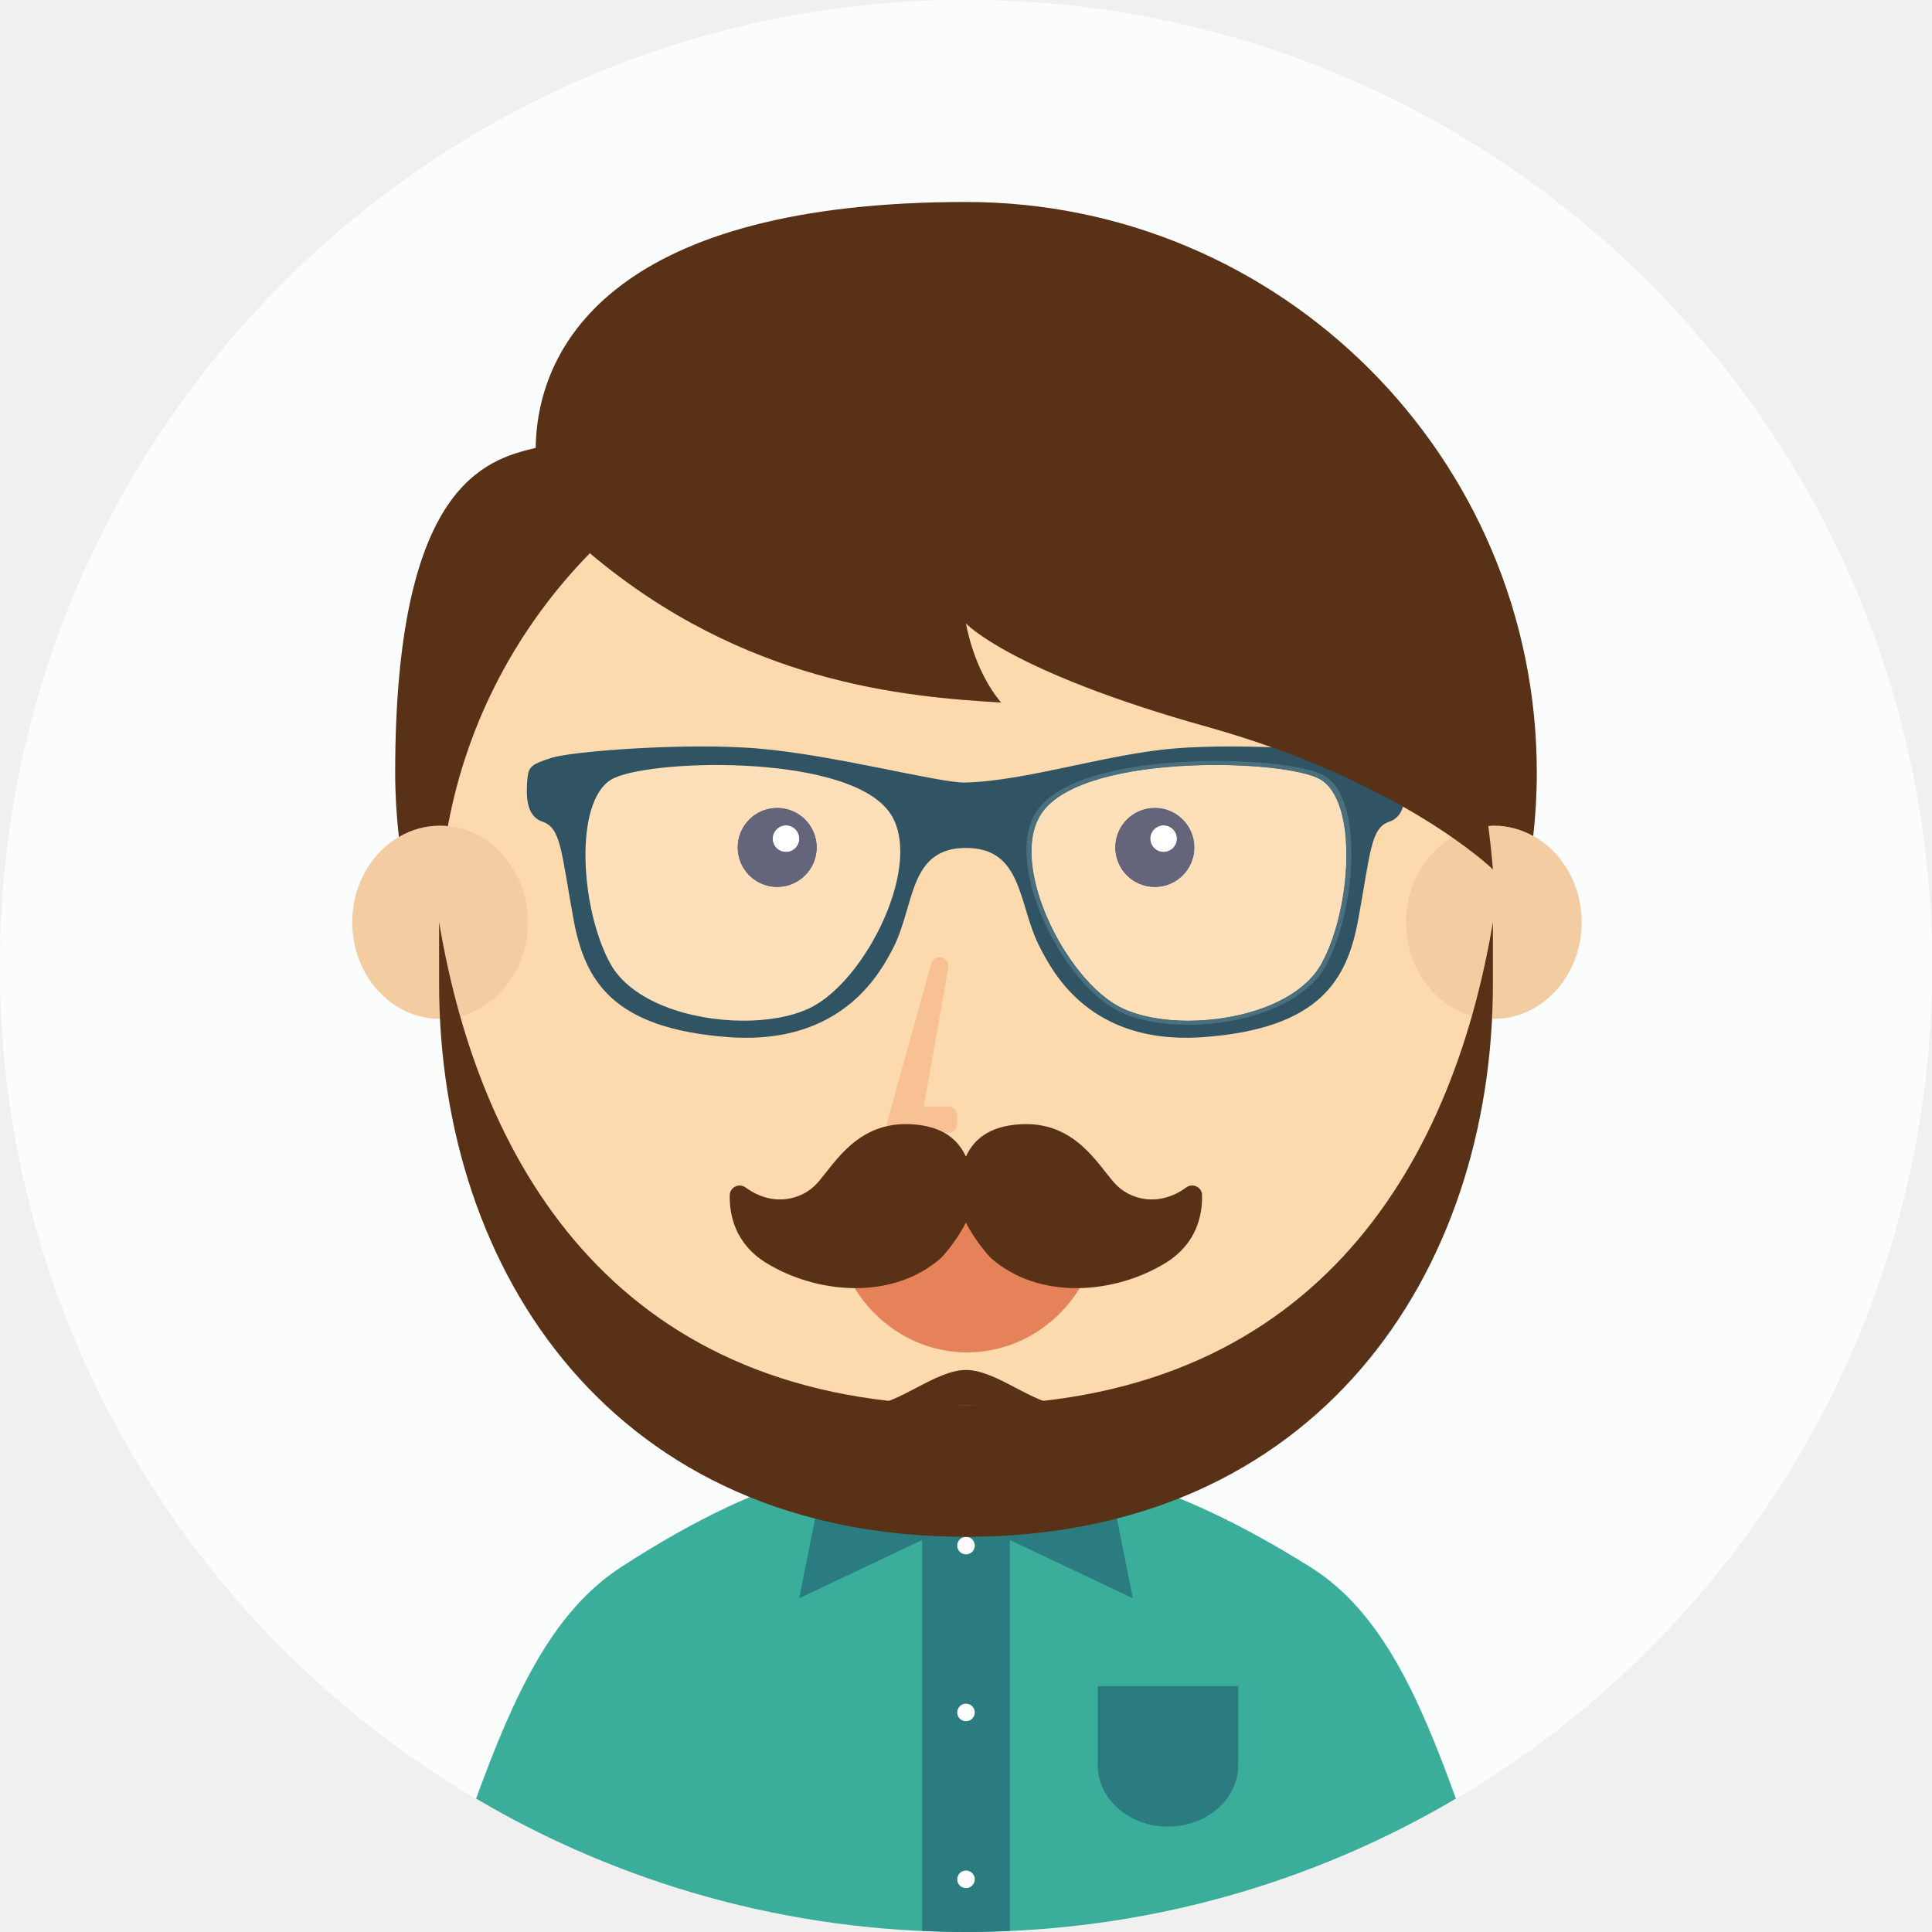
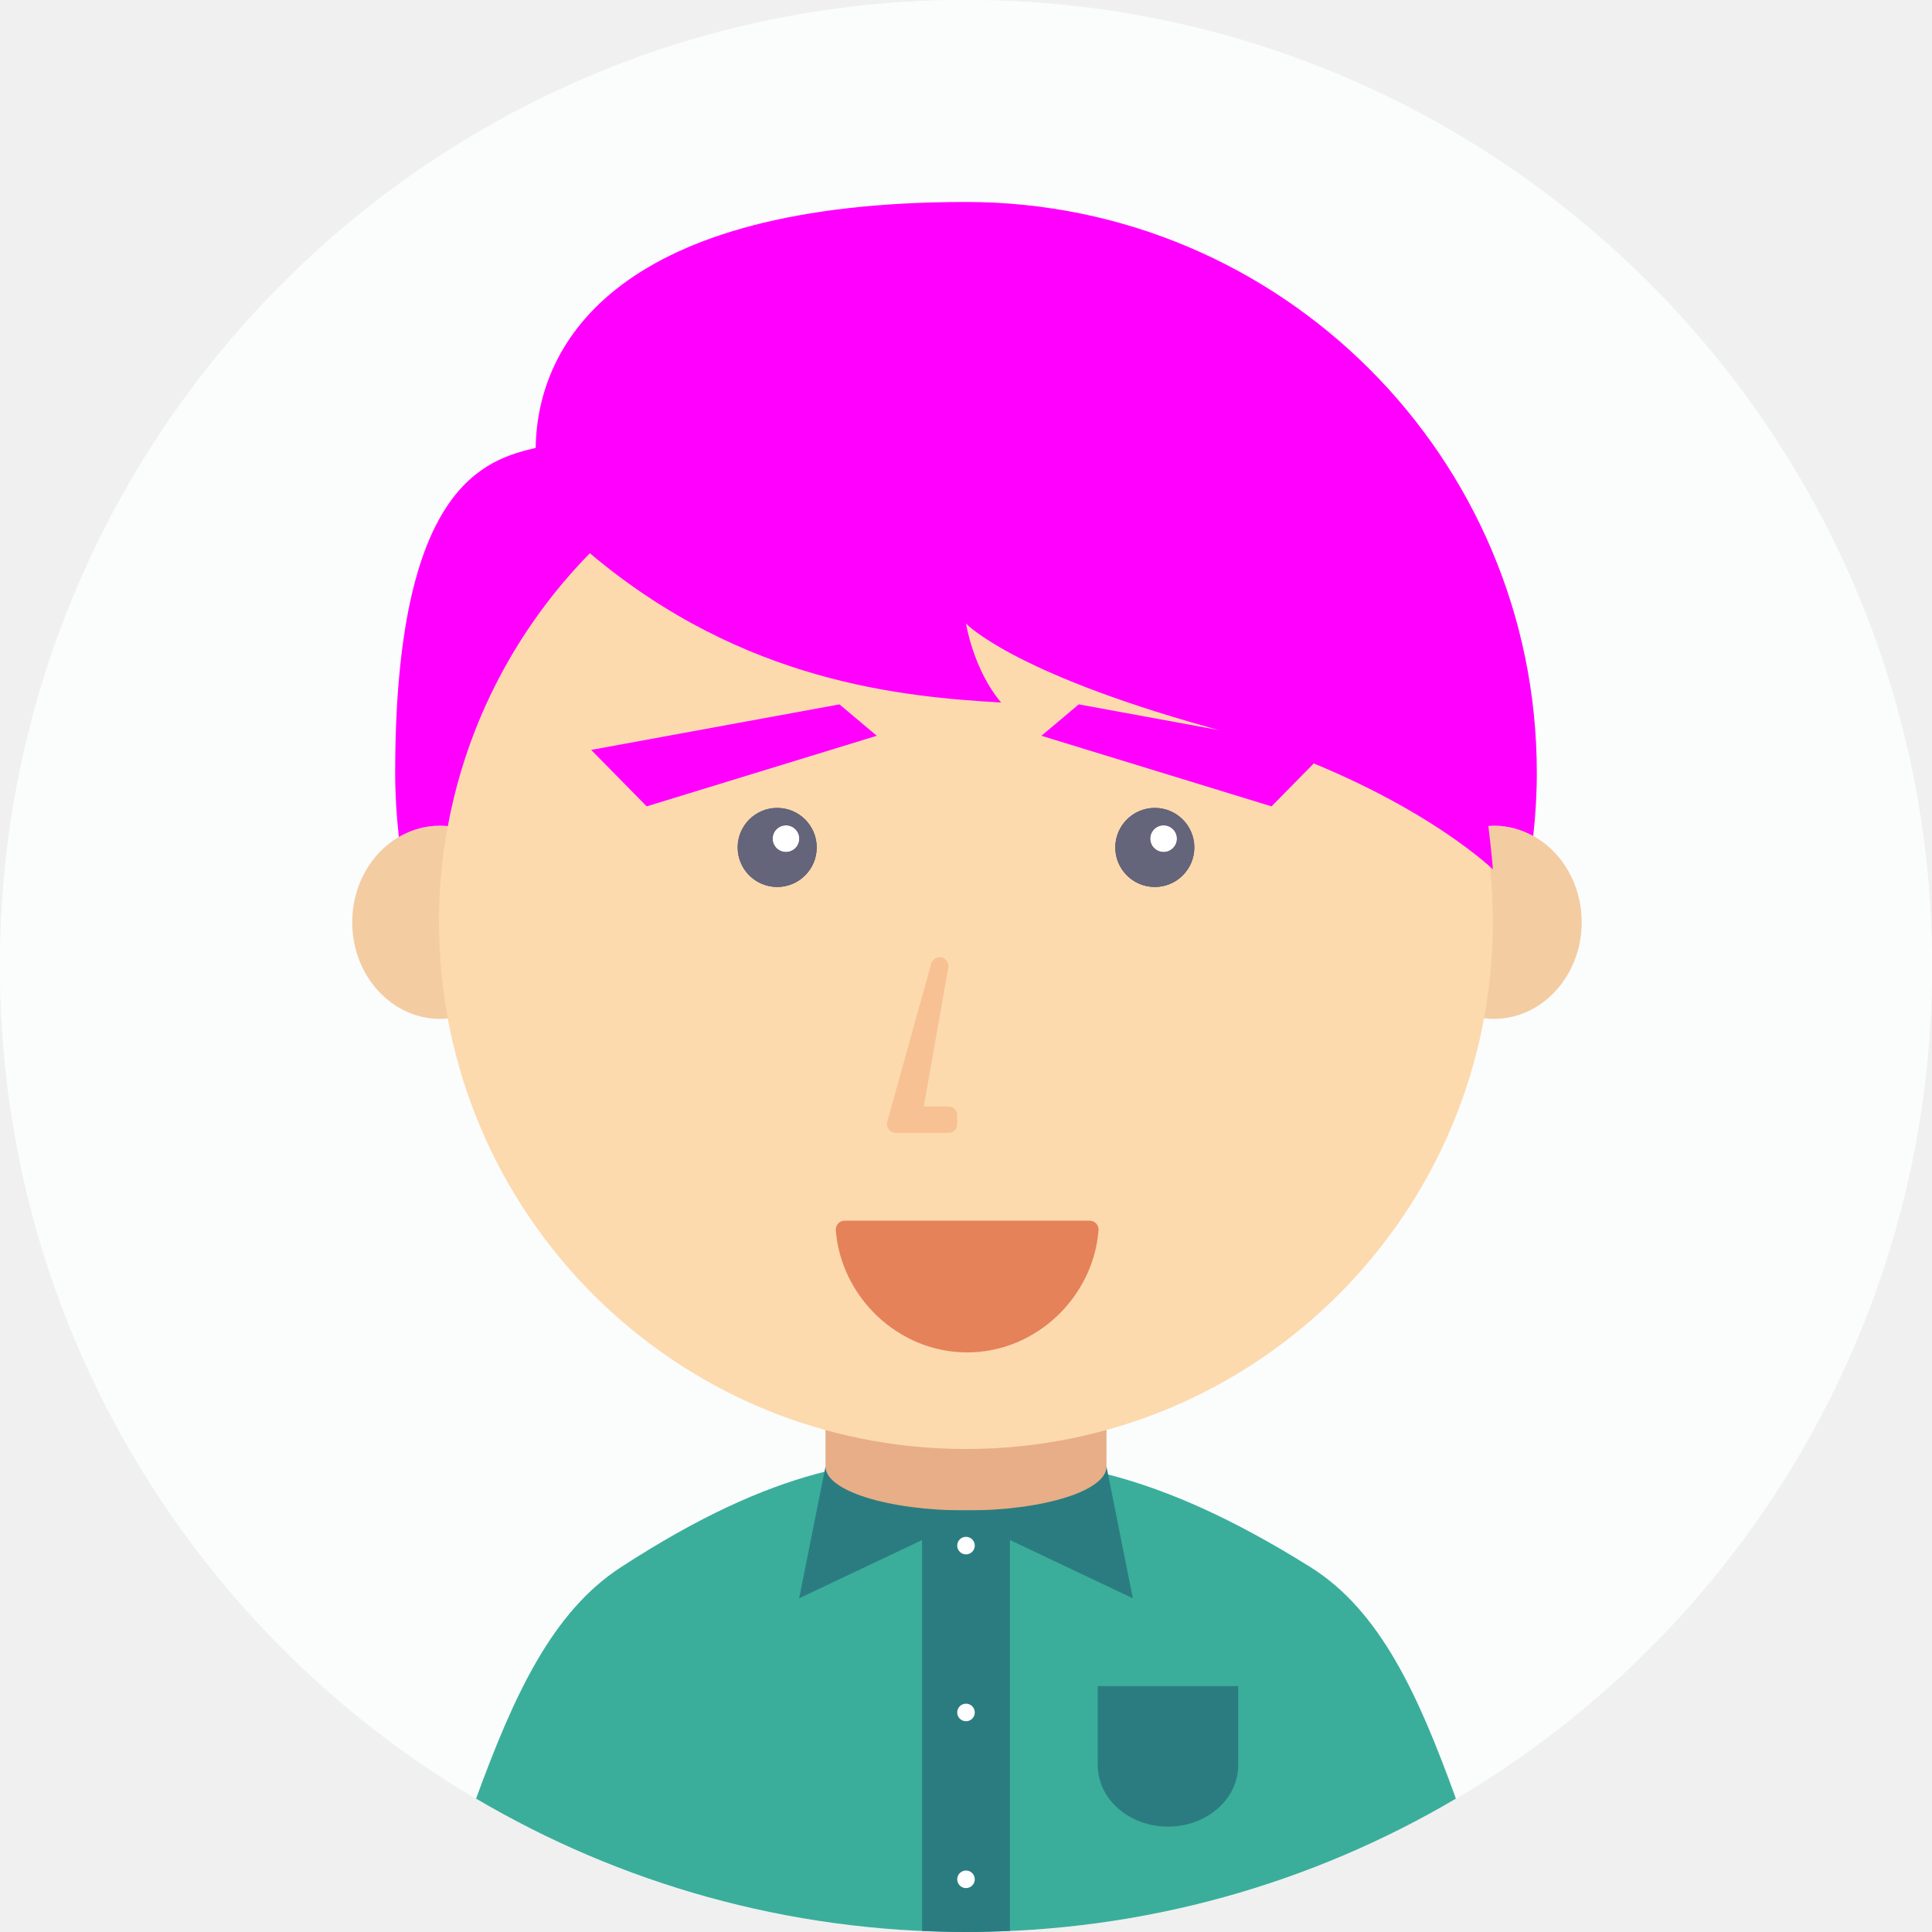
<svg xmlns="http://www.w3.org/2000/svg" version="1.1" width="275" height="275" id="svg2">
  <defs id="defs4">
    <clipPath id="clipPath3009">
      <path d="M 7000,1100 C 7000,492.488 6507.51,0 5900,0 5292.49,0 4800,492.488 4800,1100 c 0,607.51 492.49,1100 1100,1100 607.51,0 1100,-492.49 1100,-1100" id="path3011" />
    </clipPath>
  </defs>
-   <g transform="translate(0,-777.3622)" id="layer1">
-     <path d="m 275,914.862 c 0,75.939 -61.561,137.5 -137.5,137.5 -75.939,0 -137.5,-61.561 -137.5,-137.5 0,-75.939 61.561,-137.5 137.5,-137.5 75.939,0 137.5,61.561 137.5,137.5" id="path2999" style="fill:#fbfcfc;fill-opacity:1;fill-rule:evenodd;stroke:none" />
-     <path d="m 275,914.862 c 0,75.939 -61.561,137.5 -137.5,137.5 -75.939,0 -137.5,-61.561 -137.5,-137.5 0,-75.939 61.561,-137.5 137.5,-137.5 75.939,0 137.5,61.561 137.5,137.5" id="path3041" style="fill:#fbfcfc;fill-opacity:1;fill-rule:evenodd;stroke:none" />
-     <path d="m 137.5,1052.362 c 25.454,0 49.286,-6.925 69.733,-18.98 -5.34,-14.769 -10.771,-26.734 -20.688,-32.944 -22.414,-14.036 -35.904,-15.396 -49.131,-15.576 -13.524,-0.185 -26.78,1.126 -49.034,15.576 -9.799,6.361 -15.25,18.26 -20.615,32.941 20.446,12.057 44.28,18.983 69.735,18.983" id="path3071" style="fill:#3aae9b;fill-opacity:1;fill-rule:evenodd;stroke:none" />
-     <path d="m 117.5,952.362 0,39.812 -0.014,0.188 c 0,7.594 8.954,13.75 20,13.75 11.046,0 20,-6.156 20,-13.75 l 0.014,0 0,-40 -40,0" id="path3073" style="fill:#e7ae87;fill-opacity:1;fill-rule:nonzero;stroke:none" />
-     <path d="m 116.459,1011.321 42.812,0 0,-18.959 -42.812,0 0,18.959 z" id="path3075" style="fill:#3aae9b;fill-opacity:1;fill-rule:nonzero;stroke:none" />
-     <path d="m 157.5,986.112 c 0,3.451 -8.954,6.25 -20,6.25 -11.046,0 -20,-2.799 -20,-6.25 l -3.75,18.75 23.75,-11.25 23.75,11.25 -3.75,-18.75" id="path3077" style="fill:#2b7c80;fill-opacity:1;fill-rule:nonzero;stroke:none" />
-     <path d="m 143.75,992.362 -12.5,0 0,59.843 c 2.074,0.094 4.154,0.158 6.25,0.158 2.096,0 4.176,-0.064 6.25,-0.158 l 0,-59.843" id="path3079" style="fill:#2b7c80;fill-opacity:1;fill-rule:nonzero;stroke:none" />
-     <path d="m 138.75,997.362 c 0,0.69 -0.56,1.25 -1.25,1.25 -0.69,0 -1.25,-0.56 -1.25,-1.25 0,-0.69 0.56,-1.25 1.25,-1.25 0.69,0 1.25,0.56 1.25,1.25" id="path3081" style="fill:#ffffff;fill-opacity:1;fill-rule:nonzero;stroke:none" />
-     <path d="m 138.75,1021.112 c 0,0.69 -0.56,1.25 -1.25,1.25 -0.69,0 -1.25,-0.56 -1.25,-1.25 0,-0.69 0.56,-1.25 1.25,-1.25 0.69,0 1.25,0.56 1.25,1.25" id="path3083" style="fill:#ffffff;fill-opacity:1;fill-rule:nonzero;stroke:none" />
-     <path d="m 138.75,1044.862 c 0,0.69 -0.56,1.25 -1.25,1.25 -0.69,0 -1.25,-0.56 -1.25,-1.25 0,-0.69 0.56,-1.25 1.25,-1.25 0.69,0 1.25,0.56 1.25,1.25" id="path3085" style="fill:#ffffff;fill-opacity:1;fill-rule:nonzero;stroke:none" />
-     <path d="m 156.25,1017.362 0,11.25 c 0,4.832 4.478,8.75 10,8.75 5.522,0 10,-3.917 10,-8.75 l 0,-11.25 -20,0" id="path3087" style="fill:#2b7c80;fill-opacity:1;fill-rule:nonzero;stroke:none" />
-     <path d="m 212.486,908.612 c 0,41.421 -33.579,75 -75,75 -41.421,0 -75,-33.579 -75,-75 0,-41.421 33.579,-75 75,-75 41.421,0 75,33.579 75,75" id="path3089" style="fill:#fcdaae;fill-opacity:1;fill-rule:nonzero;stroke:none" />
-     <path d="m 225.136,908.638 c 0,7.594 -5.598,13.75 -12.5,13.75 -6.904,0 -12.501,-6.156 -12.501,-13.75 0,-7.594 5.598,-13.75 12.501,-13.75 6.902,0 12.5,6.156 12.5,13.75" id="path3091" style="fill:#f4cca2;fill-opacity:1;fill-rule:nonzero;stroke:none" />
-     <path d="m 75.136,908.638 c 0,7.594 -5.598,13.75 -12.5,13.75 -6.904,0 -12.501,-6.156 -12.501,-13.75 0,-7.594 5.598,-13.75 12.501,-13.75 6.902,0 12.5,6.156 12.5,13.75" id="path3093" style="fill:#f4cca2;fill-opacity:1;fill-rule:nonzero;stroke:none" />
-     <path d="m 116.25,897.987 c 0,3.107 -2.519,5.625 -5.625,5.625 -3.106,0 -5.625,-2.518 -5.625,-5.625 0,-3.106 2.519,-5.625 5.625,-5.625 3.106,0 5.625,2.519 5.625,5.625" id="path3095" style="fill:#4a4962;fill-opacity:1;fill-rule:nonzero;stroke:none" />
-     <path d="m 113.75,896.737 c 0,1.036 -0.84,1.875 -1.875,1.875 -1.035,0 -1.875,-0.839 -1.875,-1.875 0,-1.036 0.84,-1.875 1.875,-1.875 1.035,0 1.875,0.839 1.875,1.875" id="path3097" style="fill:#ffffff;fill-opacity:1;fill-rule:nonzero;stroke:none" />
-     <path d="m 170,897.987 c 0,3.107 -2.519,5.625 -5.625,5.625 -3.106,0 -5.625,-2.518 -5.625,-5.625 0,-3.106 2.519,-5.625 5.625,-5.625 3.106,0 5.625,2.519 5.625,5.625" id="path3099" style="fill:#4a4962;fill-opacity:1;fill-rule:nonzero;stroke:none" />
-     <path d="m 167.5,896.737 c 0,1.036 -0.84,1.875 -1.875,1.875 -1.036,0 -1.875,-0.839 -1.875,-1.875 0,-1.036 0.839,-1.875 1.875,-1.875 1.035,0 1.875,0.839 1.875,1.875" id="path3101" style="fill:#ffffff;fill-opacity:1;fill-rule:nonzero;stroke:none" />
-     <path d="m 137.667,969.862 c 9.875,0 17.968,-7.959 18.696,-17.37 0.058,-0.739 -0.505,-1.38 -1.248,-1.38 l -34.899,0 c -0.741,0 -1.304,0.641 -1.246,1.38 0.728,9.411 8.82,17.37 18.696,17.37" id="path3103" style="fill:#e5825a;fill-opacity:1;fill-rule:nonzero;stroke:none" />
-     <path d="m 135,938.612 -7.5,0 c -0.39,0 -0.759,-0.182 -0.995,-0.494 -0.236,-0.311 -0.314,-0.715 -0.209,-1.091 l 6.25,-22.5 c 0.177,-0.641 0.826,-1.031 1.48,-0.885 0.65,0.149 1.071,0.78 0.955,1.438 l -3.491,19.782 3.51,0 c 0.69,0 1.25,0.559 1.25,1.25 l 0,1.25 c 0,0.691 -0.56,1.25 -1.25,1.25" id="path3105" style="fill:#f7c193;fill-opacity:1;fill-rule:nonzero;stroke:none" />
-     <path d="m 105.847,922.646 c -0.036,0 -0.071,0 -0.107,0 -7.511,-0.021 -15.859,-2.711 -18.843,-8.079 -4.24,-7.635 -5.293,-23.054 0.147,-26.264 2.009,-1.186 8.081,-2.049 14.943,-2.049 1.232,0 2.489,0.029 3.752,0.087 8.633,0.398 17.567,2.239 20.77,6.511 5.282,7.043 -3.228,24.206 -11.297,28.02 -2.496,1.183 -5.836,1.772 -9.365,1.772 m 4.777,-30.284 c -3.106,0 -5.625,2.519 -5.625,5.625 0,3.107 2.519,5.625 5.625,5.625 3.106,0 5.625,-2.518 5.625,-5.625 0,-3.106 -2.519,-5.625 -5.625,-5.625" id="path3107" style="fill:#fde0ba;fill-opacity:1;fill-rule:nonzero;stroke:none" />
-     <path d="m 110.625,903.612 c -3.106,0 -5.625,-2.518 -5.625,-5.625 0,-3.106 2.519,-5.625 5.625,-5.625 3.106,0 5.625,2.519 5.625,5.625 0,3.107 -2.519,5.625 -5.625,5.625 m 1.25,-8.75 c -1.035,0 -1.875,0.839 -1.875,1.875 0,1.036 0.84,1.875 1.875,1.875 1.035,0 1.875,-0.839 1.875,-1.875 0,-1.036 -0.84,-1.875 -1.875,-1.875" id="path3109" style="fill:#64647b;fill-opacity:1;fill-rule:nonzero;stroke:none" />
-     <path d="m 111.875,898.612 c -1.035,0 -1.875,-0.839 -1.875,-1.875 0,-1.036 0.84,-1.875 1.875,-1.875 1.035,0 1.875,0.839 1.875,1.875 0,1.036 -0.84,1.875 -1.875,1.875" id="path3111" style="fill:#ffffff;fill-opacity:1;fill-rule:nonzero;stroke:none" />
-     <path d="m 188.075,914.567 c -2.982,5.367 -11.331,8.057 -18.841,8.079 -3.571,0.013 -6.951,-0.578 -9.475,-1.772 -8.069,-3.814 -16.579,-20.977 -11.297,-28.02 3.204,-4.272 12.141,-6.114 20.773,-6.511 8.304,-0.386 16.324,0.562 18.696,1.961 5.439,3.21 4.385,18.629 0.145,26.264 m -72.862,6.306 c -2.521,1.195 -5.904,1.785 -9.473,1.772 -7.511,-0.021 -15.859,-2.711 -18.843,-8.079 -4.24,-7.635 -5.293,-23.054 0.147,-26.264 2.369,-1.399 10.393,-2.348 18.695,-1.961 8.633,0.398 17.567,2.239 20.77,6.511 5.282,7.043 -3.228,24.206 -11.297,28.02 m 84.746,-31.837 c -0.145,-2.493 -0.241,-2.76 -3.52,-3.812 -2.566,-0.824 -16.633,-2.033 -27.205,-1.465 -0.733,0.039 -1.445,0.086 -2.138,0.145 -9.575,0.786 -21.102,4.651 -29.727,4.843 -3.666,0.079 -18.791,-3.965 -29.49,-4.843 -0.694,-0.059 -1.409,-0.106 -2.139,-0.145 -10.571,-0.565 -24.641,0.641 -27.205,1.465 -3.281,1.052 -3.375,1.32 -3.522,3.812 -0.145,2.498 0.264,4.636 2.2,5.284 2.643,0.881 2.667,4.216 4.402,13.79 1.583,8.724 5.434,15.62 22.009,16.874 0.725,0.055 1.43,0.086 2.116,0.096 14.625,0.211 19.676,-9.49 21.358,-12.715 3.139,-6.015 2.175,-14.31 10.39,-14.31 8.214,0 7.395,8.148 10.535,14.162 1.68,3.225 6.599,13.059 21.211,12.86 0.684,-0.007 1.389,-0.039 2.118,-0.094 16.574,-1.254 20.425,-8.15 22.005,-16.874 1.739,-9.574 1.762,-12.909 4.402,-13.79 1.938,-0.647 2.348,-2.786 2.2,-5.284" id="path3113" style="fill:#305464;fill-opacity:1;fill-rule:evenodd;stroke:none" />
-     <path d="m 169.127,922.646 c -3.533,0 -6.87,-0.59 -9.369,-1.772 -8.069,-3.814 -16.579,-20.977 -11.297,-28.02 3.204,-4.272 12.141,-6.114 20.773,-6.511 1.264,-0.059 2.521,-0.087 3.752,-0.087 6.861,0 12.932,0.863 14.944,2.049 5.439,3.21 4.385,18.629 0.145,26.264 -2.982,5.367 -11.331,8.057 -18.841,8.079 -0.035,0 -0.071,0 -0.106,0 m -4.753,-30.284 c -3.106,0 -5.625,2.519 -5.625,5.625 0,3.107 2.519,5.625 5.625,5.625 3.106,0 5.625,-2.518 5.625,-5.625 0,-3.106 -2.519,-5.625 -5.625,-5.625" id="path3115" style="fill:#fde0ba;fill-opacity:1;fill-rule:nonzero;stroke:none" />
-     <path d="m 164.375,903.612 c -3.106,0 -5.625,-2.518 -5.625,-5.625 0,-3.106 2.519,-5.625 5.625,-5.625 3.106,0 5.625,2.519 5.625,5.625 0,3.107 -2.519,5.625 -5.625,5.625 m 1.25,-8.75 c -1.036,0 -1.875,0.839 -1.875,1.875 0,1.036 0.839,1.875 1.875,1.875 1.035,0 1.875,-0.839 1.875,-1.875 0,-1.036 -0.84,-1.875 -1.875,-1.875" id="path3117" style="fill:#64647b;fill-opacity:1;fill-rule:nonzero;stroke:none" />
-     <path d="m 165.625,898.612 c -1.036,0 -1.875,-0.839 -1.875,-1.875 0,-1.036 0.839,-1.875 1.875,-1.875 1.035,0 1.875,0.839 1.875,1.875 0,1.036 -0.84,1.875 -1.875,1.875" id="path3119" style="fill:#ffffff;fill-opacity:1;fill-rule:nonzero;stroke:none" />
-     <path d="m 169.125,923.23 c -3.646,0 -7.09,-0.609 -9.67,-1.829 -8.328,-3.938 -17.11,-21.651 -11.659,-28.92 3.305,-4.409 12.529,-6.309 21.439,-6.719 1.304,-0.061 2.6,-0.09 3.871,-0.09 7.081,0 13.348,0.89 15.422,2.114 5.614,3.312 4.526,19.226 0.15,27.105 -3.078,5.54 -11.695,8.315 -19.444,8.339 -0.037,0 -0.074,0 -0.11,0 m 3.861,-36.975 c -1.231,0 -2.489,0.029 -3.752,0.087 -8.631,0.398 -17.569,2.239 -20.773,6.511 -5.281,7.043 3.229,24.206 11.297,28.02 2.499,1.183 5.836,1.772 9.369,1.772 0.035,0 0.071,0 0.106,0 7.51,-0.021 15.859,-2.711 18.841,-8.079 4.24,-7.635 5.294,-23.054 -0.145,-26.264 -2.011,-1.186 -8.082,-2.049 -14.944,-2.049" id="path3121" style="fill:#4a6f7d;fill-opacity:1;fill-rule:nonzero;stroke:none" />
-     <path d="m 137.486,977.362 c -48.945,0 -69.032,-33.281 -74.986,-68.75 0,5.104 0,4.489 0,8.75 0,41.421 25.181,78.75 74.986,78.75 49.805,0 75.014,-37.329 75.014,-78.75 0,-4.261 0,-4.791 0,-8.75 -5.954,35.469 -26.069,68.75 -75.014,68.75" id="path3123" style="fill:#593117;fill-opacity:1;fill-rule:nonzero;stroke:none" />
-     <path d="m 171.1,947.471 c -0.006,-0.516 -0.311,-0.994 -0.787,-1.224 -0.469,-0.225 -1.034,-0.18 -1.458,0.133 -3.916,2.865 -8.106,1.774 -10.244,-0.65 -2.489,-2.812 -5.706,-8.776 -13.355,-8.345 -4.555,0.264 -6.691,2.25 -7.77,4.606 -1.08,-2.356 -3.211,-4.349 -7.764,-4.606 -7.657,-0.431 -10.874,5.532 -13.363,8.345 -2.139,2.424 -6.326,3.515 -10.245,0.65 -0.424,-0.305 -0.986,-0.357 -1.456,-0.128 -0.469,0.233 -0.774,0.703 -0.787,1.219 -0.052,2.739 0.709,6.87 5.129,9.616 7.116,4.409 17.962,5.492 24.965,-0.681 0,0 2.136,-2.25 3.521,-5.024 1.389,2.774 3.527,5.024 3.527,5.024 7.003,6.174 17.849,5.09 24.956,0.681 4.429,-2.746 5.19,-6.878 5.13,-9.616" id="path3125" style="fill:#593117;fill-opacity:1;fill-rule:nonzero;stroke:none" />
-     <path d="m 137.5,972.362 c -4.375,0 -9.688,5 -13.75,5 l 27.5,0 c -4.062,0 -9.375,-5 -13.75,-5" id="path3127" style="fill:#593117;fill-opacity:1;fill-rule:nonzero;stroke:none" />
-     <path d="m 137.486,806.112 c -49.205,0 -61.028,19.791 -61.236,35 -7.188,1.719 -20,5.312 -20,46.25 0,3.09 0.189,6.134 0.524,9.134 1.749,-1.024 3.743,-1.607 5.862,-1.607 0.376,0 0.746,0.025 1.114,0.061 2.76,-14.982 9.976,-28.398 20.212,-38.839 21.953,18.514 44.781,20.436 58.538,21.251 -3.959,-4.688 -5,-11.25 -5,-11.25 0,0 6.348,6.875 34.264,14.688 27.918,7.812 40.736,20.312 40.736,20.312 0,0 -0.17,-2.322 -0.65,-6.173 0.261,-0.02 0.52,-0.051 0.786,-0.051 2.018,0 3.919,0.539 5.606,1.472 0.326,-2.956 0.507,-5.956 0.507,-8.999 0,-44.873 -36.39,-81.25 -81.264,-81.25" id="path3129" style="fill:#593117;fill-opacity:1;fill-rule:evenodd;stroke:none" />
-   </g>
+   <path style="fill:#fbfcfc;fill-opacity:1;fill-rule:evenodd;stroke:none" id="path2999" d="M 275,137.5 C 275,213.439 213.439,275 137.5,275 61.561,275 0,213.439 0,137.5 0,61.561 61.561,0 137.5,0 213.439,0 275,61.561 275,137.5" />
+   <path style="fill:#fbfcfc;fill-opacity:1;fill-rule:evenodd;stroke:none" id="path3041" d="M 275,137.5 C 275,213.439 213.439,275 137.5,275 61.561,275 0,213.439 0,137.5 0,61.561 61.561,1e-5 137.5,1e-5 c 75.939,0 137.5,61.561 137.5,137.5" />
+   <path style="fill:#3aae9b;fill-opacity:1;fill-rule:evenodd;stroke:none" id="path3071" d="m 137.5,275 c 25.454,0 49.286,-6.925 69.733,-18.98 -5.34,-14.769 -10.771,-26.734 -20.688,-32.944 -22.414,-14.036 -35.904,-15.396 -49.131,-15.576 -13.524,-0.185 -26.78,1.126 -49.034,15.576 -9.799,6.361 -15.25,18.26 -20.615,32.941 20.446,12.057 44.28,18.983 69.735,18.983" />
+   <path style="fill:#e7ae87;fill-opacity:1;fill-rule:nonzero;stroke:none" id="path3073" d="m 117.5,175 0,39.812 -0.014,0.188 c 0,7.594 8.954,13.75 20,13.75 11.046,0 20,-6.156 20,-13.75 l 0.014,0 0,-40 -40,0" />
+   <path style="fill:#3aae9b;fill-opacity:1;fill-rule:nonzero;stroke:none" id="path3075" d="m 116.459,233.959 42.812,0 0,-18.959 -42.812,0 0,18.959 z" />
+   <path style="fill:#2b7c80;fill-opacity:1;fill-rule:nonzero;stroke:none" id="path3077" d="m 157.5,208.75 c 0,3.451 -8.954,6.25 -20,6.25 -11.046,0 -20,-2.799 -20,-6.25 l -3.75,18.75 23.75,-11.25 23.75,11.25 -3.75,-18.75" />
+   <path style="fill:#2b7c80;fill-opacity:1;fill-rule:nonzero;stroke:none" id="path3079" d="m 143.75,215 -12.5,0 0,59.843 c 2.074,0.094 4.154,0.158 6.25,0.158 2.096,0 4.176,-0.064 6.25,-0.158 l 0,-59.843" />
+   <path style="fill:#ffffff;fill-opacity:1;fill-rule:nonzero;stroke:none" id="path3081" d="m 138.75,220 c 0,0.69 -0.56,1.25 -1.25,1.25 -0.69,0 -1.25,-0.56 -1.25,-1.25 0,-0.69 0.56,-1.25 1.25,-1.25 0.69,0 1.25,0.56 1.25,1.25" />
+   <path style="fill:#ffffff;fill-opacity:1;fill-rule:nonzero;stroke:none" id="path3083" d="m 138.75,243.75 c 0,0.69 -0.56,1.25 -1.25,1.25 -0.69,0 -1.25,-0.56 -1.25,-1.25 0,-0.69 0.56,-1.25 1.25,-1.25 0.69,0 1.25,0.56 1.25,1.25" />
+   <path style="fill:#ffffff;fill-opacity:1;fill-rule:nonzero;stroke:none" id="path3085" d="m 138.75,267.5 c 0,0.69 -0.56,1.25 -1.25,1.25 -0.69,0 -1.25,-0.56 -1.25,-1.25 0,-0.69 0.56,-1.25 1.25,-1.25 0.69,0 1.25,0.56 1.25,1.25" />
+   <path style="fill:#2b7c80;fill-opacity:1;fill-rule:nonzero;stroke:none" id="path3087" d="m 156.25,240 0,11.25 c 0,4.832 4.478,8.75 10,8.75 5.522,0 10,-3.917 10,-8.75 l 0,-11.25 -20,0" />
+   <path style="fill:#f4cca2;fill-opacity:1;fill-rule:nonzero;stroke:none" id="path3093" d="m 75.136,131.276 c 0,7.594 -5.598,13.75 -12.5,13.75 -6.904,0 -12.501,-6.156 -12.501,-13.75 0,-7.594 5.598,-13.75 12.501,-13.75 6.902,0 12.5,6.156 12.5,13.75" />
+   <path style="fill:#f4cca2;fill-opacity:1;fill-rule:nonzero;stroke:none" id="path3091" d="m 225.136,131.276 c 0,7.594 -5.598,13.75 -12.5,13.75 -6.904,0 -12.501,-6.156 -12.501,-13.75 0,-7.594 5.598,-13.75 12.501,-13.75 6.902,0 12.5,6.156 12.5,13.75" />
+   <path style="fill:#fcdaae;fill-opacity:1;fill-rule:nonzero;stroke:none" id="path3089" d="m 212.486,131.25 c 0,41.421 -33.579,75 -75,75 -41.421,0 -75,-33.579 -75,-75 0,-41.421 33.579,-75 75,-75 41.421,0 75,33.579 75,75" />
+   <path style="fill:#4a4962;fill-opacity:1;fill-rule:nonzero;stroke:none" id="path3095" d="m 116.25,120.625 c 0,3.107 -2.519,5.625 -5.625,5.625 -3.106,0 -5.625,-2.518 -5.625,-5.625 0,-3.106 2.519,-5.625 5.625,-5.625 3.106,0 5.625,2.519 5.625,5.625" />
+   <path style="fill:#ffffff;fill-opacity:1;fill-rule:nonzero;stroke:none" id="path3097" d="m 113.75,119.375 c 0,1.036 -0.84,1.875 -1.875,1.875 -1.035,0 -1.875,-0.839 -1.875,-1.875 0,-1.036 0.84,-1.875 1.875,-1.875 1.035,0 1.875,0.839 1.875,1.875" />
+   <path style="fill:#4a4962;fill-opacity:1;fill-rule:nonzero;stroke:none" id="path3099" d="m 170,120.625 c 0,3.107 -2.519,5.625 -5.625,5.625 -3.106,0 -5.625,-2.518 -5.625,-5.625 0,-3.106 2.519,-5.625 5.625,-5.625 3.106,0 5.625,2.519 5.625,5.625" />
+   <path style="fill:#ffffff;fill-opacity:1;fill-rule:nonzero;stroke:none" id="path3101" d="m 167.5,119.375 c 0,1.036 -0.84,1.875 -1.875,1.875 -1.036,0 -1.875,-0.839 -1.875,-1.875 0,-1.036 0.839,-1.875 1.875,-1.875 1.035,0 1.875,0.839 1.875,1.875" />
+   <path style="fill:#e5825a;fill-opacity:1;fill-rule:nonzero;stroke:none" id="path3103" d="m 137.667,192.5 c 9.875,0 17.968,-7.959 18.696,-17.37 0.058,-0.739 -0.505,-1.38 -1.248,-1.38 l -34.899,0 c -0.741,0 -1.304,0.641 -1.246,1.38 0.728,9.411 8.82,17.37 18.696,17.37" />
+   <path style="fill:#f7c193;fill-opacity:1;fill-rule:nonzero;stroke:none" id="path3105" d="m 135,161.25 -7.5,0 c -0.39,0 -0.759,-0.182 -0.995,-0.494 -0.236,-0.311 -0.314,-0.715 -0.209,-1.091 l 6.25,-22.5 c 0.177,-0.641 0.826,-1.031 1.48,-0.885 0.65,0.149 1.071,0.78 0.955,1.438 l -3.491,19.782 3.51,0 c 0.69,0 1.25,0.559 1.25,1.25 l 0,1.25 c 0,0.691 -0.56,1.25 -1.25,1.25" />
+   <path style="fill:#64647b;fill-opacity:1;fill-rule:nonzero;stroke:none" id="path3109" d="m 110.625,126.25 c -3.106,0 -5.625,-2.518 -5.625,-5.625 0,-3.106 2.519,-5.625 5.625,-5.625 3.106,0 5.625,2.519 5.625,5.625 0,3.107 -2.519,5.625 -5.625,5.625 m 1.25,-8.75 c -1.035,0 -1.875,0.839 -1.875,1.875 0,1.036 0.84,1.875 1.875,1.875 1.035,0 1.875,-0.839 1.875,-1.875 0,-1.036 -0.84,-1.875 -1.875,-1.875" />
+   <path style="fill:#ffffff;fill-opacity:1;fill-rule:nonzero;stroke:none" id="path3111" d="m 111.875,121.25 c -1.035,0 -1.875,-0.839 -1.875,-1.875 0,-1.036 0.84,-1.875 1.875,-1.875 1.035,0 1.875,0.839 1.875,1.875 0,1.036 -0.84,1.875 -1.875,1.875" />
+   <path style="fill:#64647b;fill-opacity:1;fill-rule:nonzero;stroke:none" id="path3117" d="m 164.375,126.25 c -3.106,0 -5.625,-2.518 -5.625,-5.625 0,-3.106 2.519,-5.625 5.625,-5.625 3.106,0 5.625,2.519 5.625,5.625 0,3.107 -2.519,5.625 -5.625,5.625 m 1.25,-8.75 c -1.036,0 -1.875,0.839 -1.875,1.875 0,1.036 0.839,1.875 1.875,1.875 1.035,0 1.875,-0.839 1.875,-1.875 0,-1.036 -0.84,-1.875 -1.875,-1.875" />
+   <path style="fill:#ffffff;fill-opacity:1;fill-rule:nonzero;stroke:none" id="path3119" d="m 165.625,121.25 c -1.036,0 -1.875,-0.839 -1.875,-1.875 0,-1.036 0.839,-1.875 1.875,-1.875 1.035,0 1.875,0.839 1.875,1.875 0,1.036 -0.84,1.875 -1.875,1.875" />
+   <path style="fill:#ff00ff;fill-opacity:1;stroke:none" d="m 124.804,104.729 -32.754,10.047 -7.905,-8.034 35.343,-6.482 z" id="path3049" />
+   <path id="path3823" d="m 148.234,104.729 32.754,10.047 7.905,-8.034 -35.343,-6.482 z" style="fill:#ff00ff;fill-opacity:1;stroke:none" />
+   <path style="fill:#ff00ff;fill-opacity:1;fill-rule:evenodd;stroke:none" id="path3129" d="m 137.486,28.75 c -49.205,0 -61.028,19.791 -61.236,35 -7.188,1.719 -20,5.312 -20,46.25 0,3.09 0.189,6.134 0.524,9.134 1.749,-1.024 3.743,-1.607 5.862,-1.607 0.376,0 0.746,0.025 1.114,0.061 2.76,-14.982 9.976,-28.398 20.212,-38.839 21.953,18.514 44.781,20.436 58.538,21.251 -3.959,-4.688 -5,-11.25 -5,-11.25 0,0 6.348,6.875 34.264,14.688 27.918,7.812 40.736,20.312 40.736,20.312 0,0 -0.17,-2.322 -0.65,-6.173 0.261,-0.02 0.52,-0.051 0.786,-0.051 2.018,0 3.919,0.539 5.606,1.472 0.326,-2.956 0.507,-5.956 0.507,-8.999 0,-44.873 -36.39,-81.25 -81.264,-81.25" />
</svg>
